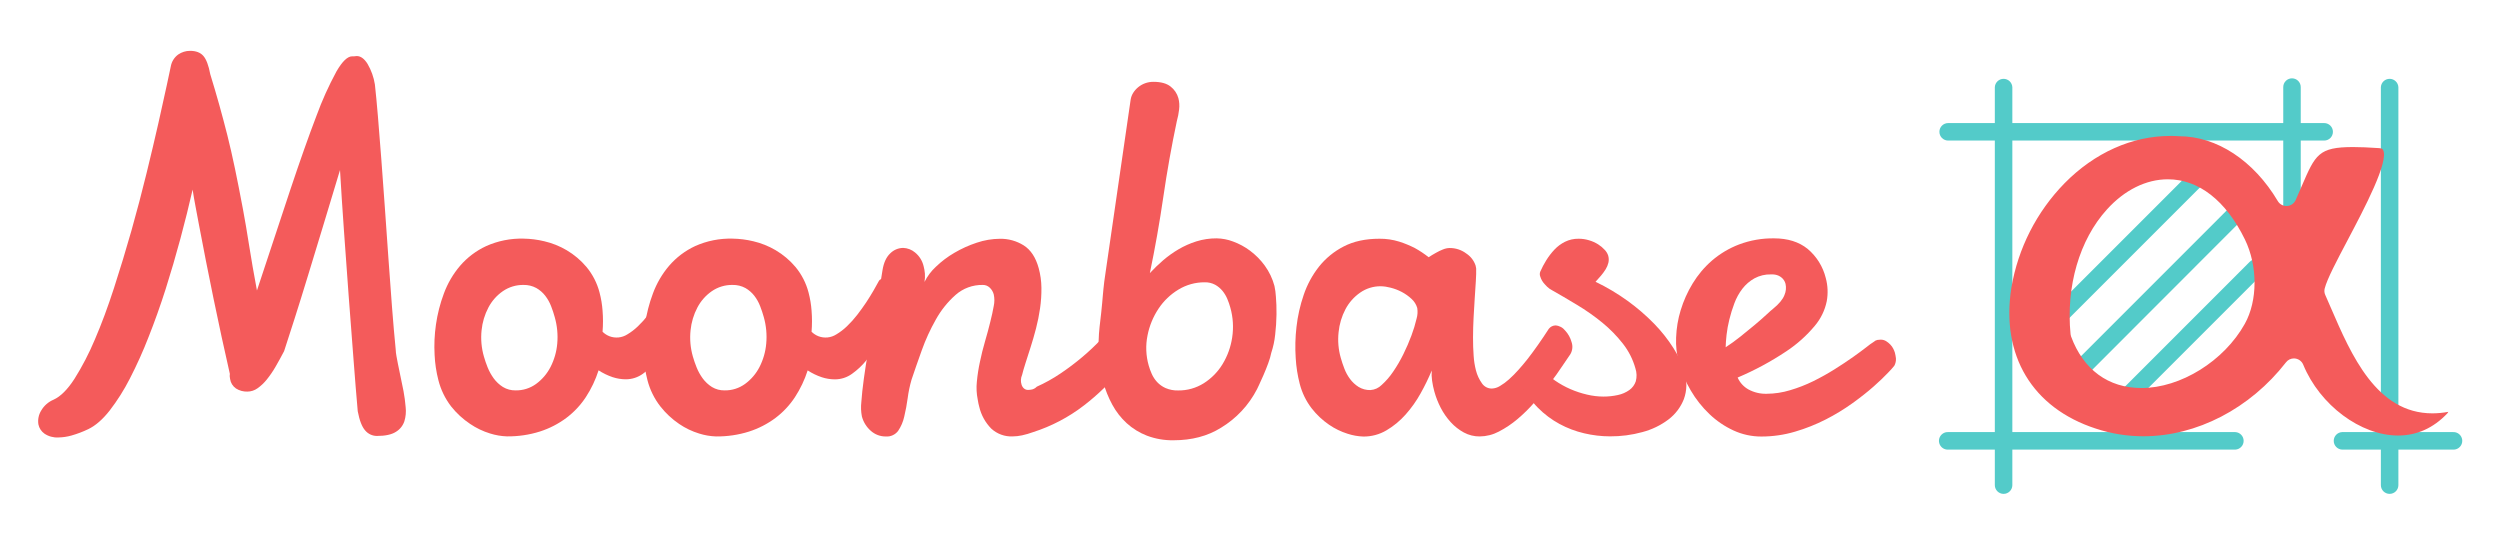
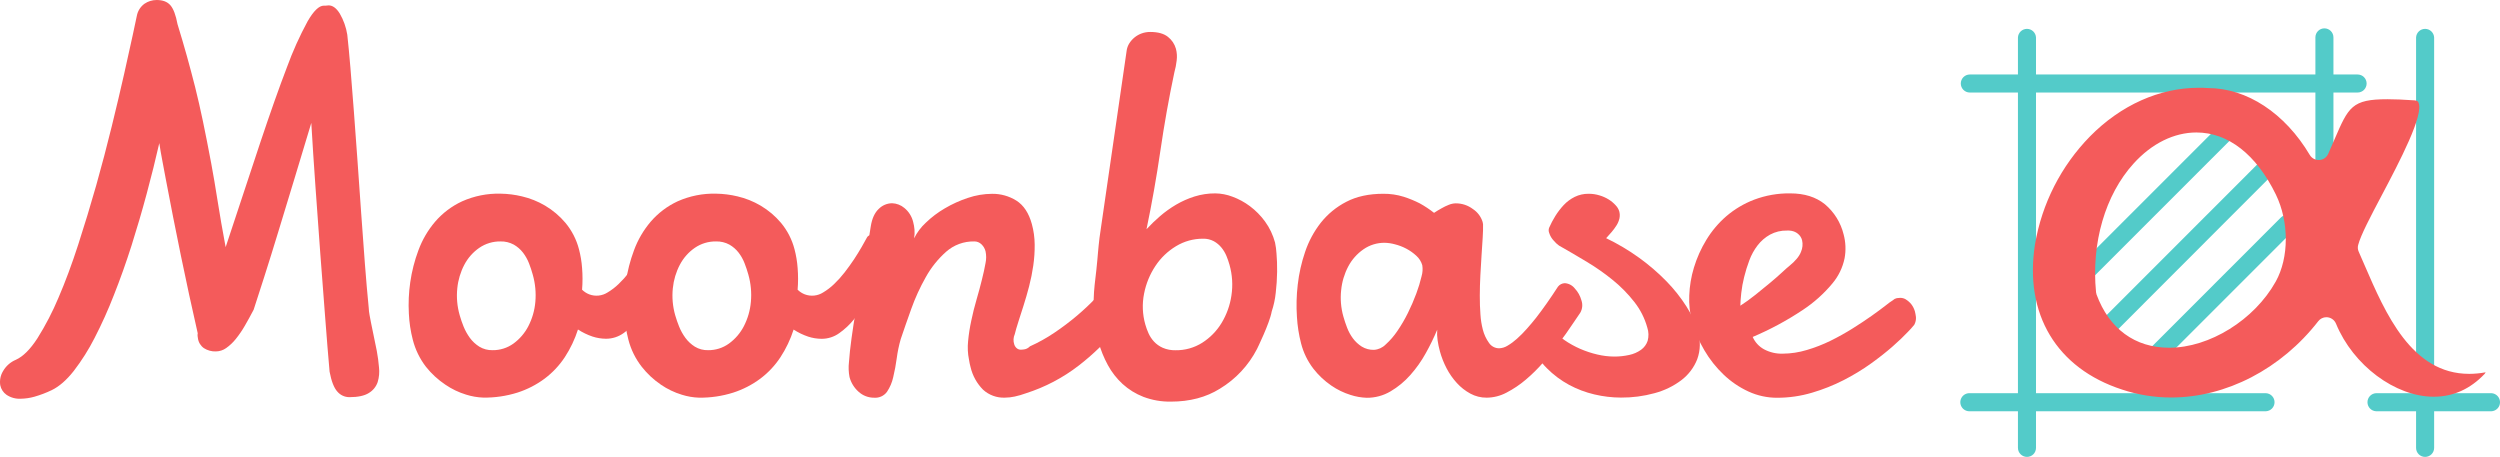
- <svg xmlns="http://www.w3.org/2000/svg" id="Layer_1" data-name="Layer 1" viewBox="0 0 1174.74 255.91">
+ <svg xmlns="http://www.w3.org/2000/svg" id="Layer_1" data-name="Layer 1" viewBox="17.93 23.89 1139.07 208.18">
  <defs>
-     <style>.cls-1{fill:#53cbc9;}.cls-2{fill:#f45b5b;}</style>
+     <style>.cls-1{fill:#53cbc9}.cls-2{fill:#f45b5b}</style>
  </defs>
-   <path class="cls-1" d="M1152.68,211.27h-52.15a4.12,4.12,0,0,1,0-8.23h52.15a4.12,4.12,0,1,1,0,8.23Z" />
-   <path class="cls-2" d="M168.1,193.24q-.94-10.61-2-24.57t-2.23-29.2q-1.12-15.25-2.22-30.68t-1.88-28.9q-3.78,12.6-7.65,25.32l-7.35,24.14q-3.48,11.42-6.44,20.68T133.5,165q-2,3.83-4,7.28a46.46,46.46,0,0,1-4.13,6.05,21.53,21.53,0,0,1-4.38,4.14,8.23,8.23,0,0,1-4.7,1.54,9.45,9.45,0,0,1-5.43-1.48,6.55,6.55,0,0,1-2.74-4.44,10.82,10.82,0,0,1-.17-1.18,4.71,4.71,0,0,1,.07-1.17q-4-17.53-7.67-35.37t-6.93-35.13l-1.53-8.15c-.51-2.72-1-5.39-1.38-8Q88,100.15,84.78,112.12t-6.92,23.65q-3.72,11.67-8,22.47a202.94,202.94,0,0,1-8.83,19.63,96.05,96.05,0,0,1-9.52,15.07q-4.91,6.23-10,8.7a49.65,49.65,0,0,1-7.89,3,24.19,24.19,0,0,1-6.2.92,10.6,10.6,0,0,1-6.53-1.79,7,7,0,0,1-2.85-4.38A9.51,9.51,0,0,1,19.31,193a12.12,12.12,0,0,1,5.86-5.19Q30.09,185.59,35,178a127.28,127.28,0,0,0,9.57-18.45q4.68-10.87,9-24.21t8.2-27q3.85-13.7,7.07-26.85t5.62-23.77Q76.88,47.05,78.38,40c1-4.73,1.64-7.68,1.88-8.83a8.82,8.82,0,0,1,3.48-5.56,9.79,9.79,0,0,1,5.58-1.72q4.17,0,6.25,2.4t3.23,8.58q2.39,7.78,4.3,14.64t3.74,14.07q1.81,7.23,3.55,15.56t3.78,19.2q1.45,7.78,2.92,17.16t3.65,21q8.85-26.92,15.72-47.48t12.19-34.45a155.69,155.69,0,0,1,9.45-21q4.11-7.09,7.36-7.1h.81a3.82,3.82,0,0,0,.68-.06,3.94,3.94,0,0,1,.69-.07q2.78,0,5.09,3.71a27.71,27.71,0,0,1,3.43,9.63c.45,4,.92,9.06,1.43,15.06s1,12.62,1.57,19.82,1.1,14.8,1.67,22.78,1.12,15.91,1.67,23.77,1.11,15.5,1.68,22.91,1.16,14.12,1.75,20.12a22,22,0,0,0,.38,3.28c.21,1.11.42,2.24.64,3.39q.6,3.21,1.33,6.48c.48,2.19.93,4.35,1.33,6.49q.69,3.7,1,7.47A16.43,16.43,0,0,1,190,198a9.21,9.21,0,0,1-4,4.94q-3,1.91-8.91,1.91a7.18,7.18,0,0,1-5.45-2.53Q169.34,199.79,168.1,193.24Z" />
-   <path class="cls-2" d="M246,112.13a44.34,44.34,0,0,1,9.78,1.24,37.41,37.41,0,0,1,10.49,4.2,36.4,36.4,0,0,1,9.29,7.85,30.9,30.9,0,0,1,6.17,12.06,46.28,46.28,0,0,1,1.41,8.46,61.28,61.28,0,0,1,0,9.95,9.62,9.62,0,0,0,3.25,2.11,9.39,9.39,0,0,0,8.39-.87,27.43,27.43,0,0,0,5-3.83,48,48,0,0,0,4.79-5.32q2.31-3,4.27-5.93c1.3-2,2.47-3.85,3.48-5.63s1.86-3.27,2.52-4.51a1.94,1.94,0,0,1,1.73-.86,5,5,0,0,1,3.39,1.79,11.22,11.22,0,0,1,2.66,5,17.72,17.72,0,0,1,.25,7.41A19,19,0,0,1,318.6,154c-1.26,2.14-2.71,4.62-4.32,7.42a59.7,59.7,0,0,1-5.46,7.91,34.06,34.06,0,0,1-6.72,6.3,13.68,13.68,0,0,1-8.09,2.6,20.12,20.12,0,0,1-6.12-1,29.11,29.11,0,0,1-6.62-3.21,52.05,52.05,0,0,1-6,12.61,39.07,39.07,0,0,1-9.17,9.76,42.4,42.4,0,0,1-12.38,6.37,49.63,49.63,0,0,1-15.53,2.29,29.35,29.35,0,0,1-7.9-1.36,34.6,34.6,0,0,1-9.42-4.52A38.92,38.92,0,0,1,212,191,33.9,33.9,0,0,1,206,178.64a57.67,57.67,0,0,1-1.78-11.87,72,72,0,0,1,.63-14.27,69.68,69.68,0,0,1,3.73-14.59,43,43,0,0,1,7.6-13,36.46,36.46,0,0,1,12.26-9.27A40.37,40.37,0,0,1,246,112.13Zm0,21.76a16.7,16.7,0,0,0-9.68,2.91,21.46,21.46,0,0,0-6.8,7.66,29.16,29.16,0,0,0-3.23,10.76,32.36,32.36,0,0,0,1.09,12.3,50,50,0,0,0,1.76,5.13,24.37,24.37,0,0,0,2.88,5.19,15.84,15.84,0,0,0,4.3,4,11,11,0,0,0,6,1.6,15.9,15.9,0,0,0,9.54-3,22.66,22.66,0,0,0,6.79-7.91,29.71,29.71,0,0,0,3.2-11.06A34.21,34.21,0,0,0,260.66,149c-.45-1.65-1-3.35-1.7-5.13a19.64,19.64,0,0,0-2.74-4.88,14.19,14.19,0,0,0-4.2-3.65A12.09,12.09,0,0,0,246,133.89Z" />
-   <path class="cls-2" d="M344.2,112.13a44.35,44.35,0,0,1,9.79,1.24,37.35,37.35,0,0,1,10.48,4.2,36.27,36.27,0,0,1,9.3,7.85,30.9,30.9,0,0,1,6.17,12.06,46.28,46.28,0,0,1,1.41,8.46,61.28,61.28,0,0,1,0,9.95,9.52,9.52,0,0,0,3.25,2.11,9.39,9.39,0,0,0,8.39-.87,27.43,27.43,0,0,0,5-3.83,48,48,0,0,0,4.79-5.32q2.31-3,4.27-5.93c1.3-2,2.46-3.85,3.48-5.63s1.86-3.27,2.52-4.51a1.94,1.94,0,0,1,1.73-.86,5,5,0,0,1,3.39,1.79,11.22,11.22,0,0,1,2.66,5,17.88,17.88,0,0,1,.25,7.41,19,19,0,0,1-4.23,8.78c-1.26,2.14-2.71,4.62-4.33,7.42a59.7,59.7,0,0,1-5.46,7.91,33.74,33.74,0,0,1-6.71,6.3,13.68,13.68,0,0,1-8.09,2.6,20.07,20.07,0,0,1-6.12-1,28.91,28.91,0,0,1-6.62-3.21,52.05,52.05,0,0,1-6,12.61,39.07,39.07,0,0,1-9.17,9.76,42.4,42.4,0,0,1-12.38,6.37,49.68,49.68,0,0,1-15.53,2.29,29.28,29.28,0,0,1-7.9-1.36,34.6,34.6,0,0,1-9.42-4.52,38.92,38.92,0,0,1-8.81-8.22,33.74,33.74,0,0,1-6.08-12.36,57,57,0,0,1-1.78-11.87,72,72,0,0,1,.63-14.27,69.68,69.68,0,0,1,3.73-14.59,43,43,0,0,1,7.6-13,36.46,36.46,0,0,1,12.26-9.27A40.36,40.36,0,0,1,344.2,112.13Zm0,21.76a16.7,16.7,0,0,0-9.68,2.91,21.46,21.46,0,0,0-6.8,7.66,29.16,29.16,0,0,0-3.23,10.76,32.55,32.55,0,0,0,1.08,12.3,52.74,52.74,0,0,0,1.77,5.13,23.53,23.53,0,0,0,2.88,5.19,15.84,15.84,0,0,0,4.3,4,11,11,0,0,0,6,1.6,15.87,15.87,0,0,0,9.53-3,22.59,22.59,0,0,0,6.8-7.91,29.71,29.71,0,0,0,3.2-11.06A34.21,34.21,0,0,0,358.9,149a52.24,52.24,0,0,0-1.71-5.13,19.29,19.29,0,0,0-2.73-4.88,14.31,14.31,0,0,0-4.2-3.65A12.09,12.09,0,0,0,344.19,133.89Z" />
-   <path class="cls-2" d="M414.68,127q.85-5.31,3.61-7.91a8.7,8.7,0,0,1,6.12-2.6,9.15,9.15,0,0,1,5.58,2.16,11.77,11.77,0,0,1,4,6.37,19.92,19.92,0,0,1,.61,3.46,15.8,15.8,0,0,1-.18,4,24.41,24.41,0,0,1,5.33-7.11,45.11,45.11,0,0,1,8.67-6.55,54.17,54.17,0,0,1,10.5-4.76,34.69,34.69,0,0,1,11-1.86A20.38,20.38,0,0,1,481,115.28q5,3.16,7.07,10.7a36.39,36.39,0,0,1,1.29,9.27,62.46,62.46,0,0,1-.64,9.64,86.52,86.52,0,0,1-1.9,9.46q-1.21,4.64-2.52,8.72l-2.39,7.47q-1.1,3.41-1.63,5.63a6.37,6.37,0,0,0-.25,4.57,3.78,3.78,0,0,0,1.06,1.73,2.85,2.85,0,0,0,2.06.75A10.22,10.22,0,0,0,485,183a4.69,4.69,0,0,0,2.19-1.3,73.7,73.7,0,0,0,11.1-6.18,116.89,116.89,0,0,0,10.4-7.85,108.66,108.66,0,0,0,8.77-8.28,79.73,79.73,0,0,0,6.33-7.48,3.94,3.94,0,0,1,3.15-1.61,4.76,4.76,0,0,1,3.51,1.61,9.29,9.29,0,0,1,2.23,4.08,18.09,18.09,0,0,1,.1,8.53,18.44,18.44,0,0,1-4.7,8.78l-9.54,9.27a108.26,108.26,0,0,1-9.07,7.85,78.24,78.24,0,0,1-24.13,12.67,38.3,38.3,0,0,1-5.09,1.48,21.65,21.65,0,0,1-4.44.5,13.92,13.92,0,0,1-10-3.65,21.59,21.59,0,0,1-5.65-10.2c-.16-.57-.3-1.13-.41-1.67s-.21-1.13-.32-1.79a27.81,27.81,0,0,1-.41-8.41,77.15,77.15,0,0,1,1.46-9.39q1-4.83,2.39-9.58t2.43-9q1.08-4.26,1.66-7.6a12.82,12.82,0,0,0,0-5.44,6.73,6.73,0,0,0-1.86-3.15,4.57,4.57,0,0,0-3.31-1.3,18.76,18.76,0,0,0-12.78,4.7,44,44,0,0,0-9.26,11.56,92,92,0,0,0-6.64,14.52q-2.75,7.67-4.78,13.72a59.15,59.15,0,0,0-1.82,8.72,85.14,85.14,0,0,1-1.61,8.65,19.44,19.44,0,0,1-2.85,6.68,6.61,6.61,0,0,1-5.81,2.66,10.41,10.41,0,0,1-7.12-2.72A13.58,13.58,0,0,1,405,195.7a22.17,22.17,0,0,1-.26-6.8c.22-3.13.6-6.76,1.17-10.88s1.24-8.55,2.06-13.29,1.64-9.43,2.47-14.09,1.66-9,2.45-13.16S414.25,129.85,414.68,127Z" />
-   <path class="cls-2" d="M590.67,182.87A45.51,45.51,0,0,1,573.74,201q-9.43,5.88-22.3,5.88a33.88,33.88,0,0,1-12.53-2.17,30.47,30.47,0,0,1-9.5-5.87,33.21,33.21,0,0,1-6.73-8.65,49,49,0,0,1-4.24-10.51,61.1,61.1,0,0,1-2.1-13,80.3,80.3,0,0,1,.34-13q.5-4.08.78-6.8c.2-1.82.35-3.36.46-4.64s.21-2.39.29-3.34.18-1.93.28-3,.24-2.23.4-3.59.42-3.11.75-5.25L531.3,46.74a8.35,8.35,0,0,1,1.17-3.09,11.11,11.11,0,0,1,5.59-4.52,11.35,11.35,0,0,1,3.93-.68c3.55,0,6.24.75,8.08,2.23a10.44,10.44,0,0,1,3.65,5.44,14,14,0,0,1,.33,5.38A34.24,34.24,0,0,1,553,56.87q-3.72,17.57-6.36,35.67t-6.33,35.79a77.26,77.26,0,0,1,6.22-6,50.85,50.85,0,0,1,7.26-5.19,41.09,41.09,0,0,1,8.35-3.71A31.44,31.44,0,0,1,571.7,112a22.73,22.73,0,0,1,7.7,1.48,31.17,31.17,0,0,1,8,4.33,32.93,32.93,0,0,1,6.91,7,29.2,29.2,0,0,1,4.56,9.58,34.08,34.08,0,0,1,.67,5q.33,3.71.28,8.34a92.29,92.29,0,0,1-.62,9.52,39.87,39.87,0,0,1-1.85,8.59C596.44,171.15,590.67,182.87,590.67,182.87Zm-24.62-50.22a23.47,23.47,0,0,0-12.27,3.4,29.48,29.48,0,0,0-9.4,9,34.72,34.72,0,0,0-5.16,12.54,29.86,29.86,0,0,0,.55,14.16,28.8,28.8,0,0,0,1.46,4,14.1,14.1,0,0,0,2.49,3.77,12.26,12.26,0,0,0,4,2.84,13.91,13.91,0,0,0,5.87,1.11,22.1,22.1,0,0,0,12.09-3.4,27.67,27.67,0,0,0,8.82-9A33.48,33.48,0,0,0,579,158.55a33.09,33.09,0,0,0-.87-14,34.2,34.2,0,0,0-1.38-4,15.47,15.47,0,0,0-2.28-3.84,12.1,12.1,0,0,0-3.46-2.9A9.92,9.92,0,0,0,566.05,132.65Z" />
-   <path class="cls-2" d="M737.93,166.4c-1,1.41-2.32,3.34-3.95,5.81s-3.54,5.15-5.72,8-4.54,5.79-7.09,8.71a72.51,72.51,0,0,1-8.1,8,47,47,0,0,1-8.75,5.87,19.6,19.6,0,0,1-9,2.29,15.33,15.33,0,0,1-7.47-1.86,23.56,23.56,0,0,1-6.14-4.82,31.43,31.43,0,0,1-4.7-6.74A39.26,39.26,0,0,1,674,184a40.4,40.4,0,0,1-1.07-5.13,21.48,21.48,0,0,1-.16-4.76,103.3,103.3,0,0,1-5.21,10.69,54.78,54.78,0,0,1-7.08,10,37.32,37.32,0,0,1-9,7.42,20.94,20.94,0,0,1-10.84,2.91,26.81,26.81,0,0,1-7.37-1.3,32.48,32.48,0,0,1-8.77-4.27,36.29,36.29,0,0,1-8.14-7.66,31.77,31.77,0,0,1-5.61-11.5,62.75,62.75,0,0,1-1.9-12.11,80.51,80.51,0,0,1,.36-14.65,70.65,70.65,0,0,1,3.37-15,44.56,44.56,0,0,1,7.16-13.29,35.65,35.65,0,0,1,11.62-9.52q7-3.65,16.84-3.65a30.25,30.25,0,0,1,9.29,1.36,49,49,0,0,1,7.31,3,47.6,47.6,0,0,1,6.52,4.33q1.67-1.11,3.48-2.1a23.39,23.39,0,0,1,3.22-1.55,8.68,8.68,0,0,1,3.11-.68,12.85,12.85,0,0,1,7.9,2.6,10.88,10.88,0,0,1,4.36,5.68,6.92,6.92,0,0,1,.26,1.36q.06,2.36-.16,5.94t-.52,8q-.29,4.4-.54,9.15c-.17,3.17-.25,6.28-.26,9.33s.09,5.92.29,8.59a36.48,36.48,0,0,0,1.08,6.86,18.11,18.11,0,0,0,2.85,6.12,5.55,5.55,0,0,0,4.61,2.41,7.75,7.75,0,0,0,3.79-1.17,26.28,26.28,0,0,0,4.28-3.15,53.33,53.33,0,0,0,4.49-4.52q2.25-2.52,4.31-5.13,4.79-6.18,9.9-14.09a4.13,4.13,0,0,1,3.14-1.61,6.32,6.32,0,0,1,4.55,2.42,12.83,12.83,0,0,1,3,5.37A6.8,6.8,0,0,1,737.93,166.4Zm-89.09-31.89a16.63,16.63,0,0,0-9.72,3,22,22,0,0,0-6.89,7.78A29.22,29.22,0,0,0,629,156.08a31.49,31.49,0,0,0,1,12,54.07,54.07,0,0,0,1.71,5.13,20.17,20.17,0,0,0,2.68,4.89,15,15,0,0,0,4,3.71,10.18,10.18,0,0,0,5.56,1.48,8.19,8.19,0,0,0,5.3-2.41,33.55,33.55,0,0,0,5.36-6.18,66.4,66.4,0,0,0,4.84-8.29,91.2,91.2,0,0,0,3.81-8.83,63.34,63.34,0,0,0,2.37-7.79,11.39,11.39,0,0,0,.33-5.07,9.24,9.24,0,0,0-2.68-4.27,21.55,21.55,0,0,0-4.61-3.27,23.44,23.44,0,0,0-5.26-2A19.2,19.2,0,0,0,648.84,134.51Z" />
-   <path class="cls-2" d="M749.74,132.41a99,99,0,0,1,15.12,9,96,96,0,0,1,12.4,10.69,71.1,71.1,0,0,1,9.07,11.44,43.51,43.51,0,0,1,5.17,11.37,19.6,19.6,0,0,1-.27,12.67,22.18,22.18,0,0,1-7.21,9.52,35.27,35.27,0,0,1-12.27,5.94,56,56,0,0,1-15.25,2,52.8,52.8,0,0,1-12.09-1.43,46.75,46.75,0,0,1-11.58-4.38,43.63,43.63,0,0,1-10.15-7.61,41,41,0,0,1-7.81-11.06,9.18,9.18,0,0,1-.68-1.61,6.91,6.91,0,0,1,.62-5.75,4.76,4.76,0,0,1,4.2-2.41,10.82,10.82,0,0,1,3,.5,5.74,5.74,0,0,1,3,2.22,26.2,26.2,0,0,0,5.7,5.32,42.74,42.74,0,0,0,7.19,4,45,45,0,0,0,7.84,2.59,33.85,33.85,0,0,0,7.62.93,31,31,0,0,0,6.92-.74,14.38,14.38,0,0,0,5.37-2.35,8.24,8.24,0,0,0,3-4.08,10.52,10.52,0,0,0-.17-6.06,33.17,33.17,0,0,0-5.88-11.62,62.3,62.3,0,0,0-9.61-9.83,99.46,99.46,0,0,0-11.94-8.4q-6.45-3.9-12.78-7.48a12.71,12.71,0,0,1-2.33-2.16,9,9,0,0,1-2.17-3.65,3.19,3.19,0,0,1,0-2.35,42.33,42.33,0,0,1,2.81-5.32,32,32,0,0,1,3.83-5,17.6,17.6,0,0,1,5-3.71,14,14,0,0,1,6.33-1.42,16.49,16.49,0,0,1,5,.74,17,17,0,0,1,4.24,1.91,14.86,14.86,0,0,1,3.09,2.6,7,7,0,0,1,1.61,2.66,6.78,6.78,0,0,1,.11,3.34,10.36,10.36,0,0,1-1.29,3.09,25.57,25.57,0,0,1-2.19,3Q751,131,749.74,132.41Z" />
-   <path class="cls-2" d="M833.65,112q9.61,0,15.74,4.94a26,26,0,0,1,8.54,13.73,24.62,24.62,0,0,1,.45,10.87,25.92,25.92,0,0,1-5.61,11.56,61.85,61.85,0,0,1-13.42,12,138.42,138.42,0,0,1-22.84,12.31,11.8,11.8,0,0,0,5.14,5.62,17,17,0,0,0,8.56,2,38.5,38.5,0,0,0,10.95-1.67A68.09,68.09,0,0,0,852,179.14q5.25-2.59,10.09-5.63t8.66-5.75c2.55-1.81,4.67-3.38,6.35-4.69a32.93,32.93,0,0,1,3.43-2.48,3.32,3.32,0,0,1,1.67-.86,11,11,0,0,1,1.53-.13,4.77,4.77,0,0,1,2.51.68,10.09,10.09,0,0,1,2,1.61,8,8,0,0,1,1.42,2,10.72,10.72,0,0,1,.73,1.79,19.86,19.86,0,0,1,.5,2.66,6.4,6.4,0,0,1-.76,3.52,42,42,0,0,1-3,3.34q-2.55,2.72-6.74,6.43t-9.94,7.85a98.05,98.05,0,0,1-12.49,7.6,83.33,83.33,0,0,1-14.46,5.75,55.49,55.49,0,0,1-15.82,2.29,30.91,30.91,0,0,1-13.12-2.85,41.49,41.49,0,0,1-11.27-7.66,50.23,50.23,0,0,1-8.81-11.13,54.65,54.65,0,0,1-5.63-13.22,39,39,0,0,1-1.25-11.69,49.91,49.91,0,0,1,2.14-12.79,54.41,54.41,0,0,1,5.62-12.55,45.45,45.45,0,0,1,9.12-10.82,43.25,43.25,0,0,1,12.69-7.54A44.82,44.82,0,0,1,833.65,112Zm.55,17.06a5.73,5.73,0,0,0-1.08-.12h-1a15.44,15.44,0,0,0-7.71,1.85,18.53,18.53,0,0,0-5.66,4.88,25.74,25.74,0,0,0-3.78,6.86,65.67,65.67,0,0,0-2.36,7.61,54.82,54.82,0,0,0-1.31,7.23c-.25,2.31-.39,4.24-.42,5.81,2.29-1.49,4.63-3.17,7-5.07s4.59-3.71,6.66-5.44,3.86-3.29,5.37-4.7,2.57-2.35,3.21-2.84c2.84-2.31,4.63-4.47,5.39-6.49a8.48,8.48,0,0,0,.51-5.25,5.52,5.52,0,0,0-1.92-3A6.31,6.31,0,0,0,834.2,129.07Z" />
-   <path class="cls-1" d="M1050.36,211.27H915.43a4.12,4.12,0,1,1,0-8.23h134.93a4.12,4.12,0,0,1,0,8.23Z" />
-   <path class="cls-1" d="M1122.87,232.07a4.11,4.11,0,0,1-4.11-4.11v-187a4.12,4.12,0,0,1,8.23,0V228A4.11,4.11,0,0,1,1122.87,232.07Z" />
-   <path class="cls-1" d="M1077,116.73a4.11,4.11,0,0,1-4.11-4.11V40.92a4.11,4.11,0,1,1,8.22,0v71.7A4.11,4.11,0,0,1,1077,116.73Z" />
-   <path class="cls-1" d="M941.48,232.07a4.12,4.12,0,0,1-4.12-4.11v-187a4.12,4.12,0,0,1,8.23,0V228A4.11,4.11,0,0,1,941.48,232.07Z" />
-   <path class="cls-1" d="M1092.12,66.05H915.43a4.11,4.11,0,1,1,0-8.22h176.69a4.11,4.11,0,1,1,0,8.22Z" />
-   <path class="cls-1" d="M966.41,153.69a4.11,4.11,0,0,1-2.91-7l68-68a4.11,4.11,0,1,1,5.81,5.82l-68,68A4.09,4.09,0,0,1,966.41,153.69Z" />
-   <path class="cls-1" d="M968,187.13a4.12,4.12,0,0,1-2.9-7L1048,97.2a4.11,4.11,0,1,1,5.81,5.82L971,185.92A4.1,4.1,0,0,1,968,187.13Z" />
-   <path class="cls-1" d="M994.75,195.33a4.12,4.12,0,0,1-2.91-7L1057.16,123a4.11,4.11,0,1,1,5.82,5.81l-65.32,65.32A4.12,4.12,0,0,1,994.75,195.33Z" />
-   <g id="r1jsk0">
-     <path class="cls-2" d="M1007.17,205a71,71,0,0,1-22.36-3.61C955,191.7,940.12,167,945.14,135.19a92.27,92.27,0,0,1,25-49.1c14.09-14.32,31.72-22.21,49.63-22.21,1.33,0,2.69,0,4,.13h.12c17.77,0,35.14,11.43,46.45,30.5a4.73,4.73,0,0,0,8.37-.49c1.07-2.38,2-4.57,2.87-6.58,6.39-14.82,7.9-18.34,24.15-18.34,3.26,0,7.16.16,12.28.51,1.32.07,1.61.57,1.75.81,3,5.27-8.8,27.61-16.61,42.4-5.15,9.75-9.6,18.17-10.78,22.71a4.56,4.56,0,0,0,.26,3.06c.87,2,1.75,4,2.65,6.08,9.54,22.08,21.42,49.56,47.71,49.56a41.05,41.05,0,0,0,7.29-.68l.17,0h0a3.63,3.63,0,0,1-.44.68c-6.54,6.91-14.34,10.42-23.19,10.42-17.56,0-36.71-14.29-44.52-33.23a4.76,4.76,0,0,0-4.41-3,4.66,4.66,0,0,0-3.69,1.81C1057.29,192,1032.2,205,1007.17,205Zm11.5-120.75c-10.18,0-20.35,5-28.66,14.2-12.89,14.23-19.27,36.14-17.06,58.61a4.07,4.07,0,0,0,.22,1c5.76,15.65,17.52,24.27,33.11,24.27,18.38,0,38.79-12.68,48.54-30.15,6.09-10.91,6.11-27.21.06-39.65C1046,94.3,1033.13,84.25,1018.67,84.25Z" />
-   </g>
+   <path class="cls-1" d="M1152.68 211.27h-52.15a4.12 4.12 0 010-8.23h52.15a4.12 4.12 0 110 8.23z" />
+   <path class="cls-2" d="M168.1 193.24q-.94-10.61-2-24.57t-2.23-29.2q-1.12-15.25-2.22-30.68t-1.88-28.9q-3.78 12.6-7.65 25.32l-7.35 24.14q-3.48 11.42-6.44 20.68T133.5 165q-2 3.83-4 7.28a46.46 46.46 0 01-4.13 6.05 21.53 21.53 0 01-4.38 4.14 8.23 8.23 0 01-4.7 1.54 9.45 9.45 0 01-5.43-1.48 6.55 6.55 0 01-2.74-4.44 10.82 10.82 0 01-.17-1.18 4.71 4.71 0 01.07-1.17q-4-17.53-7.67-35.37t-6.93-35.13l-1.53-8.15c-.51-2.72-1-5.39-1.38-8q-2.51 11.06-5.73 23.03t-6.92 23.65q-3.72 11.67-8 22.47a202.94 202.94 0 01-8.83 19.63 96.05 96.05 0 01-9.52 15.07q-4.91 6.23-10 8.7a49.65 49.65 0 01-7.89 3 24.19 24.19 0 01-6.2.92 10.6 10.6 0 01-6.53-1.79 7 7 0 01-2.85-4.38 9.51 9.51 0 011.27-6.39 12.12 12.12 0 015.86-5.19q4.92-2.22 9.83-9.81a127.28 127.28 0 009.57-18.45q4.68-10.87 9-24.21t8.2-27q3.85-13.7 7.07-26.85t5.62-23.77Q76.88 47.05 78.38 40c1-4.73 1.64-7.68 1.88-8.83a8.82 8.82 0 013.48-5.56 9.79 9.79 0 015.58-1.72q4.17 0 6.25 2.4t3.23 8.58q2.39 7.78 4.3 14.64t3.74 14.07q1.81 7.23 3.55 15.56t3.78 19.2q1.45 7.78 2.92 17.16t3.65 21q8.85-26.92 15.72-47.48t12.19-34.45a155.69 155.69 0 019.45-21q4.11-7.09 7.36-7.1h.81a3.82 3.82 0 00.68-.06 3.94 3.94 0 01.69-.07q2.78 0 5.09 3.71a27.71 27.71 0 013.43 9.63c.45 4 .92 9.06 1.43 15.06s1 12.62 1.57 19.82 1.1 14.8 1.67 22.78 1.12 15.91 1.67 23.77 1.11 15.5 1.68 22.91 1.16 14.12 1.75 20.12a22 22 0 00.38 3.28c.21 1.11.42 2.24.64 3.39q.6 3.21 1.33 6.48c.48 2.19.93 4.35 1.33 6.49q.69 3.7 1 7.47A16.43 16.43 0 01190 198a9.21 9.21 0 01-4 4.94q-3 1.91-8.91 1.91a7.18 7.18 0 01-5.45-2.53q-2.3-2.53-3.54-9.08zM246 112.13a44.34 44.34 0 019.78 1.24 37.41 37.41 0 0110.49 4.2 36.4 36.4 0 019.29 7.85 30.9 30.9 0 016.17 12.06 46.28 46.28 0 011.41 8.46 61.28 61.28 0 010 9.95 9.62 9.62 0 003.25 2.11 9.39 9.39 0 008.39-.87 27.43 27.43 0 005-3.83 48 48 0 004.79-5.32q2.31-3 4.27-5.93c1.3-2 2.47-3.85 3.48-5.63s1.86-3.27 2.52-4.51a1.94 1.94 0 011.73-.86 5 5 0 013.39 1.79 11.22 11.22 0 012.66 5 17.72 17.72 0 01.25 7.41 19 19 0 01-4.27 8.75c-1.26 2.14-2.71 4.62-4.32 7.42a59.7 59.7 0 01-5.46 7.91 34.06 34.06 0 01-6.72 6.3 13.68 13.68 0 01-8.09 2.6 20.12 20.12 0 01-6.12-1 29.11 29.11 0 01-6.62-3.21 52.05 52.05 0 01-6 12.61 39.07 39.07 0 01-9.17 9.76 42.4 42.4 0 01-12.38 6.37 49.63 49.63 0 01-15.53 2.29 29.35 29.35 0 01-7.9-1.36 34.6 34.6 0 01-9.42-4.52A38.92 38.92 0 01212 191a33.9 33.9 0 01-6-12.36 57.67 57.67 0 01-1.78-11.87 72 72 0 01.63-14.27 69.68 69.68 0 013.73-14.59 43 43 0 017.6-13 36.46 36.46 0 0112.26-9.27 40.37 40.37 0 0117.56-3.51zm0 21.76a16.7 16.7 0 00-9.68 2.91 21.46 21.46 0 00-6.8 7.66 29.16 29.16 0 00-3.23 10.76 32.36 32.36 0 001.09 12.3 50 50 0 001.76 5.13 24.37 24.37 0 002.88 5.19 15.84 15.84 0 004.3 4 11 11 0 006 1.6 15.9 15.9 0 009.54-3 22.66 22.66 0 006.79-7.91 29.71 29.71 0 003.2-11.06 34.21 34.21 0 00-1.19-12.47c-.45-1.65-1-3.35-1.7-5.13a19.64 19.64 0 00-2.74-4.88 14.19 14.19 0 00-4.2-3.65 12.09 12.09 0 00-6.02-1.45z" />
+   <path class="cls-2" d="M344.2 112.13a44.35 44.35 0 019.79 1.24 37.35 37.35 0 0110.48 4.2 36.27 36.27 0 019.3 7.85 30.9 30.9 0 016.17 12.06 46.28 46.28 0 011.41 8.46 61.28 61.28 0 010 9.95 9.52 9.52 0 003.25 2.11 9.39 9.39 0 008.39-.87 27.43 27.43 0 005-3.83 48 48 0 004.79-5.32q2.31-3 4.27-5.93c1.3-2 2.46-3.85 3.48-5.63s1.86-3.27 2.52-4.51a1.94 1.94 0 011.73-.86 5 5 0 013.39 1.79 11.22 11.22 0 012.66 5 17.88 17.88 0 01.25 7.41 19 19 0 01-4.23 8.78c-1.26 2.14-2.71 4.62-4.33 7.42a59.7 59.7 0 01-5.46 7.91 33.74 33.74 0 01-6.71 6.3 13.68 13.68 0 01-8.09 2.6 20.07 20.07 0 01-6.12-1 28.91 28.91 0 01-6.62-3.21 52.05 52.05 0 01-6 12.61 39.07 39.07 0 01-9.17 9.76 42.4 42.4 0 01-12.38 6.37 49.68 49.68 0 01-15.53 2.29 29.28 29.28 0 01-7.9-1.36 34.6 34.6 0 01-9.42-4.52 38.92 38.92 0 01-8.81-8.22 33.74 33.74 0 01-6.08-12.36 57 57 0 01-1.78-11.87 72 72 0 01.63-14.27 69.68 69.68 0 013.73-14.59 43 43 0 017.6-13 36.46 36.46 0 0112.26-9.27 40.36 40.36 0 0117.53-3.49zm0 21.76a16.7 16.7 0 00-9.68 2.91 21.46 21.46 0 00-6.8 7.66 29.16 29.16 0 00-3.23 10.76 32.55 32.55 0 001.08 12.3 52.74 52.74 0 001.77 5.13 23.53 23.53 0 002.88 5.19 15.84 15.84 0 004.3 4 11 11 0 006 1.6 15.87 15.87 0 009.53-3 22.59 22.59 0 006.8-7.91 29.71 29.71 0 003.2-11.06A34.21 34.21 0 00358.9 149a52.24 52.24 0 00-1.71-5.13 19.29 19.29 0 00-2.73-4.88 14.31 14.31 0 00-4.2-3.65 12.09 12.09 0 00-6.07-1.45z" />
+   <path class="cls-2" d="M414.68 127q.85-5.31 3.61-7.91a8.7 8.7 0 016.12-2.6 9.15 9.15 0 015.58 2.16 11.77 11.77 0 014 6.37 19.92 19.92 0 01.61 3.46 15.8 15.8 0 01-.18 4 24.41 24.41 0 015.33-7.11 45.11 45.11 0 018.67-6.55 54.17 54.17 0 0110.5-4.76 34.69 34.69 0 0111-1.86 20.38 20.38 0 0111.08 3.08q5 3.16 7.07 10.7a36.39 36.39 0 011.29 9.27 62.46 62.46 0 01-.64 9.64 86.52 86.52 0 01-1.9 9.46q-1.21 4.64-2.52 8.72l-2.39 7.47q-1.1 3.41-1.63 5.63a6.37 6.37 0 00-.25 4.57 3.78 3.78 0 001.06 1.73 2.85 2.85 0 002.06.75A10.22 10.22 0 00485 183a4.69 4.69 0 002.19-1.3 73.7 73.7 0 0011.1-6.18 116.89 116.89 0 0010.4-7.85 108.66 108.66 0 008.77-8.28 79.73 79.73 0 006.33-7.48 3.94 3.94 0 013.15-1.61 4.76 4.76 0 013.51 1.61 9.29 9.29 0 012.23 4.08 18.09 18.09 0 01.1 8.53 18.44 18.44 0 01-4.7 8.78l-9.54 9.27a108.26 108.26 0 01-9.07 7.85 78.24 78.24 0 01-24.13 12.67 38.3 38.3 0 01-5.09 1.48 21.65 21.65 0 01-4.44.5 13.92 13.92 0 01-10-3.65 21.59 21.59 0 01-5.65-10.2c-.16-.57-.3-1.13-.41-1.67s-.21-1.13-.32-1.79a27.81 27.81 0 01-.41-8.41 77.15 77.15 0 011.46-9.39q1-4.83 2.39-9.58t2.43-9q1.08-4.26 1.66-7.6a12.82 12.82 0 000-5.44 6.73 6.73 0 00-1.86-3.15 4.57 4.57 0 00-3.31-1.3 18.76 18.76 0 00-12.78 4.7 44 44 0 00-9.26 11.56 92 92 0 00-6.64 14.52q-2.75 7.67-4.78 13.72a59.15 59.15 0 00-1.82 8.72 85.14 85.14 0 01-1.61 8.65 19.44 19.44 0 01-2.85 6.68 6.61 6.61 0 01-5.81 2.66 10.41 10.41 0 01-7.12-2.72 13.58 13.58 0 01-4.12-6.68 22.17 22.17 0 01-.26-6.8c.22-3.13.6-6.76 1.17-10.88s1.24-8.55 2.06-13.29 1.64-9.43 2.47-14.09 1.66-9 2.45-13.16 1.36-7.63 1.79-10.48z" />
+   <path class="cls-2" d="M590.67 182.87A45.51 45.51 0 01573.74 201q-9.43 5.88-22.3 5.88a33.88 33.88 0 01-12.53-2.17 30.47 30.47 0 01-9.5-5.87 33.21 33.21 0 01-6.73-8.65 49 49 0 01-4.24-10.51 61.1 61.1 0 01-2.1-13 80.3 80.3 0 01.34-13q.5-4.08.78-6.8c.2-1.82.35-3.36.46-4.64s.21-2.39.29-3.34.18-1.93.28-3 .24-2.23.4-3.59.42-3.11.75-5.25l11.66-80.32a8.35 8.35 0 011.17-3.09 11.11 11.11 0 015.59-4.52 11.35 11.35 0 013.93-.68c3.55 0 6.24.75 8.08 2.23a10.44 10.44 0 013.65 5.44 14 14 0 01.33 5.38 34.24 34.24 0 01-1.05 5.37q-3.72 17.57-6.36 35.67t-6.33 35.79a77.26 77.26 0 016.22-6 50.85 50.85 0 017.26-5.19 41.09 41.09 0 018.35-3.71 31.44 31.44 0 019.56-1.43 22.73 22.73 0 017.7 1.48 31.17 31.17 0 018 4.33 32.93 32.93 0 016.91 7 29.2 29.2 0 014.56 9.58 34.08 34.08 0 01.67 5q.33 3.71.28 8.34a92.29 92.29 0 01-.62 9.52 39.87 39.87 0 01-1.85 8.59c-.91 5.31-6.68 17.03-6.68 17.03zm-24.62-50.22a23.47 23.47 0 00-12.27 3.4 29.48 29.48 0 00-9.4 9 34.72 34.72 0 00-5.16 12.54 29.86 29.86 0 00.55 14.16 28.8 28.8 0 001.46 4 14.1 14.1 0 002.49 3.77 12.26 12.26 0 004 2.84 13.91 13.91 0 005.87 1.11 22.1 22.1 0 0012.09-3.4 27.67 27.67 0 008.82-9 33.48 33.48 0 004.5-12.52 33.09 33.09 0 00-.87-14 34.2 34.2 0 00-1.38-4 15.47 15.47 0 00-2.28-3.84 12.1 12.1 0 00-3.46-2.9 9.92 9.92 0 00-4.96-1.16zM737.93 166.4c-1 1.41-2.32 3.34-3.95 5.81s-3.54 5.15-5.72 8-4.54 5.79-7.09 8.71a72.51 72.51 0 01-8.1 8 47 47 0 01-8.75 5.87 19.6 19.6 0 01-9 2.29 15.33 15.33 0 01-7.47-1.86 23.56 23.56 0 01-6.14-4.82 31.43 31.43 0 01-4.7-6.74A39.26 39.26 0 01674 184a40.4 40.4 0 01-1.07-5.13 21.48 21.48 0 01-.16-4.76 103.3 103.3 0 01-5.21 10.69 54.78 54.78 0 01-7.08 10 37.32 37.32 0 01-9 7.42 20.94 20.94 0 01-10.84 2.91 26.81 26.81 0 01-7.37-1.3 32.48 32.48 0 01-8.77-4.27 36.29 36.29 0 01-8.14-7.66 31.77 31.77 0 01-5.61-11.5 62.75 62.75 0 01-1.9-12.11 80.51 80.51 0 01.36-14.65 70.65 70.65 0 013.37-15 44.56 44.56 0 017.16-13.29 35.65 35.65 0 0111.62-9.52q7-3.65 16.84-3.65a30.25 30.25 0 019.29 1.36 49 49 0 017.31 3 47.6 47.6 0 016.52 4.33q1.67-1.11 3.48-2.1a23.39 23.39 0 013.22-1.55 8.68 8.68 0 013.11-.68 12.85 12.85 0 017.9 2.6 10.88 10.88 0 014.36 5.68 6.92 6.92 0 01.26 1.36q.06 2.36-.16 5.94t-.52 8q-.29 4.4-.54 9.15c-.17 3.17-.25 6.28-.26 9.33s.09 5.92.29 8.59a36.48 36.48 0 001.08 6.86 18.11 18.11 0 002.85 6.12 5.55 5.55 0 004.61 2.41 7.75 7.75 0 003.79-1.17 26.28 26.28 0 004.28-3.15 53.33 53.33 0 004.49-4.52q2.25-2.52 4.31-5.13 4.79-6.18 9.9-14.09a4.13 4.13 0 013.14-1.61 6.32 6.32 0 014.55 2.42 12.83 12.83 0 013 5.37 6.8 6.8 0 01-.53 5.7zm-89.09-31.89a16.63 16.63 0 00-9.72 3 22 22 0 00-6.89 7.78 29.22 29.22 0 00-3.23 10.79 31.49 31.49 0 001 12 54.07 54.07 0 001.71 5.13 20.17 20.17 0 002.68 4.89 15 15 0 004 3.71 10.18 10.18 0 005.56 1.48 8.19 8.19 0 005.3-2.41 33.55 33.55 0 005.36-6.18 66.4 66.4 0 004.84-8.29 91.2 91.2 0 003.81-8.83 63.34 63.34 0 002.37-7.79 11.39 11.39 0 00.33-5.07 9.24 9.24 0 00-2.68-4.27 21.55 21.55 0 00-4.61-3.27 23.44 23.44 0 00-5.26-2 19.2 19.2 0 00-4.57-.67z" />
+   <path class="cls-2" d="M749.74 132.41a99 99 0 0115.12 9 96 96 0 0112.4 10.69 71.1 71.1 0 019.07 11.44 43.51 43.51 0 015.17 11.37 19.6 19.6 0 01-.27 12.67 22.18 22.18 0 01-7.21 9.52 35.27 35.27 0 01-12.27 5.94 56 56 0 01-15.25 2 52.8 52.8 0 01-12.09-1.43 46.75 46.75 0 01-11.58-4.38 43.63 43.63 0 01-10.15-7.61 41 41 0 01-7.81-11.06 9.18 9.18 0 01-.68-1.61 6.91 6.91 0 01.62-5.75 4.76 4.76 0 014.2-2.41 10.82 10.82 0 013 .5 5.74 5.74 0 013 2.22 26.2 26.2 0 005.7 5.32 42.74 42.74 0 007.19 4 45 45 0 007.84 2.59 33.85 33.85 0 007.62.93 31 31 0 006.92-.74 14.38 14.38 0 005.37-2.35 8.24 8.24 0 003-4.08 10.52 10.52 0 00-.17-6.06 33.17 33.17 0 00-5.88-11.62 62.3 62.3 0 00-9.61-9.83 99.46 99.46 0 00-11.94-8.4q-6.45-3.9-12.78-7.48a12.71 12.71 0 01-2.33-2.16 9 9 0 01-2.17-3.65 3.19 3.19 0 010-2.35 42.33 42.33 0 012.81-5.32 32 32 0 013.83-5 17.6 17.6 0 015-3.71 14 14 0 016.33-1.42 16.49 16.49 0 015 .74 17 17 0 014.24 1.91 14.86 14.86 0 013.09 2.6 7 7 0 011.61 2.66 6.78 6.78 0 01.11 3.34 10.36 10.36 0 01-1.29 3.09 25.57 25.57 0 01-2.19 3q-1.31 1.48-2.57 2.89z" />
+   <path class="cls-2" d="M833.65 112q9.61 0 15.74 4.94a26 26 0 018.54 13.73 24.62 24.62 0 01.45 10.87 25.92 25.92 0 01-5.61 11.56 61.85 61.85 0 01-13.42 12 138.42 138.42 0 01-22.84 12.31 11.8 11.8 0 005.14 5.62 17 17 0 008.56 2 38.5 38.5 0 0010.95-1.67 68.09 68.09 0 0010.84-4.22q5.25-2.59 10.09-5.63t8.66-5.75c2.55-1.81 4.67-3.38 6.35-4.69a32.93 32.93 0 013.43-2.48 3.32 3.32 0 011.67-.86 11 11 0 011.53-.13 4.77 4.77 0 012.51.68 10.09 10.09 0 012 1.61 8 8 0 011.42 2 10.72 10.72 0 01.73 1.79 19.86 19.86 0 01.5 2.66 6.4 6.4 0 01-.76 3.52 42 42 0 01-3 3.34q-2.55 2.72-6.74 6.43t-9.94 7.85a98.05 98.05 0 01-12.49 7.6 83.33 83.33 0 01-14.46 5.75 55.49 55.49 0 01-15.82 2.29 30.91 30.91 0 01-13.12-2.85 41.49 41.49 0 01-11.27-7.66 50.23 50.23 0 01-8.81-11.13 54.65 54.65 0 01-5.63-13.22 39 39 0 01-1.25-11.69 49.91 49.91 0 012.14-12.79 54.41 54.41 0 015.62-12.55 45.45 45.45 0 019.12-10.82 43.25 43.25 0 0112.69-7.54 44.82 44.82 0 0116.48-2.87zm.55 17.06a5.73 5.73 0 00-1.08-.12h-1a15.44 15.44 0 00-7.71 1.85 18.53 18.53 0 00-5.66 4.88 25.74 25.74 0 00-3.78 6.86 65.67 65.67 0 00-2.36 7.61 54.82 54.82 0 00-1.31 7.23c-.25 2.31-.39 4.24-.42 5.81 2.29-1.49 4.63-3.17 7-5.07s4.59-3.71 6.66-5.44 3.86-3.29 5.37-4.7 2.57-2.35 3.21-2.84c2.84-2.31 4.63-4.47 5.39-6.49a8.48 8.48 0 00.51-5.25 5.52 5.52 0 00-1.92-3 6.31 6.31 0 00-2.9-1.32z" />
+   <path class="cls-1" d="M1050.36 211.27H915.43a4.12 4.12 0 110-8.23h134.93a4.12 4.12 0 010 8.23zM1122.87 232.07a4.11 4.11 0 01-4.11-4.11v-187a4.12 4.12 0 018.23 0V228a4.11 4.11 0 01-4.12 4.07zM1077 116.73a4.11 4.11 0 01-4.11-4.11v-71.7a4.11 4.11 0 118.22 0v71.7a4.11 4.11 0 01-4.11 4.11z" />
+   <path class="cls-1" d="M941.48 232.07a4.12 4.12 0 01-4.12-4.11v-187a4.12 4.12 0 018.23 0V228a4.11 4.11 0 01-4.11 4.07z" />
+   <path class="cls-1" d="M1092.12 66.05H915.43a4.11 4.11 0 110-8.22h176.69a4.11 4.11 0 110 8.22zM966.41 153.69a4.11 4.11 0 01-2.91-7l68-68a4.11 4.11 0 115.81 5.82l-68 68a4.09 4.09 0 01-2.9 1.18zM968 187.13a4.12 4.12 0 01-2.9-7L1048 97.2a4.11 4.11 0 115.81 5.82L971 185.92a4.1 4.1 0 01-3 1.21zM994.75 195.33a4.12 4.12 0 01-2.91-7l65.32-65.33a4.11 4.11 0 115.82 5.81l-65.32 65.32a4.12 4.12 0 01-2.91 1.2z" />
+   <path class="cls-2" d="M1007.17 205a71 71 0 01-22.36-3.61c-29.81-9.69-44.69-34.39-39.67-66.2a92.27 92.27 0 0125-49.1c14.09-14.32 31.72-22.21 49.63-22.21 1.33 0 2.69 0 4 .13h.12c17.77 0 35.14 11.43 46.45 30.5a4.73 4.73 0 008.37-.49c1.07-2.38 2-4.57 2.87-6.58 6.39-14.82 7.9-18.34 24.15-18.34 3.26 0 7.16.16 12.28.51 1.32.07 1.61.57 1.75.81 3 5.27-8.8 27.61-16.61 42.4-5.15 9.75-9.6 18.17-10.78 22.71a4.56 4.56 0 00.26 3.06c.87 2 1.75 4 2.65 6.08 9.54 22.08 21.42 49.56 47.71 49.56a41.05 41.05 0 007.29-.68h.17a3.63 3.63 0 01-.44.68c-6.54 6.91-14.34 10.42-23.19 10.42-17.56 0-36.71-14.29-44.52-33.23a4.76 4.76 0 00-4.41-3 4.66 4.66 0 00-3.69 1.81c-16.91 21.77-42 34.77-67.03 34.77zm11.5-120.75c-10.18 0-20.35 5-28.66 14.2-12.89 14.23-19.27 36.14-17.06 58.61a4.07 4.07 0 00.22 1c5.76 15.65 17.52 24.27 33.11 24.27 18.38 0 38.79-12.68 48.54-30.15 6.09-10.91 6.11-27.21.06-39.65-8.88-18.23-21.75-28.28-36.21-28.28z" id="r1jsk0" />
</svg>
